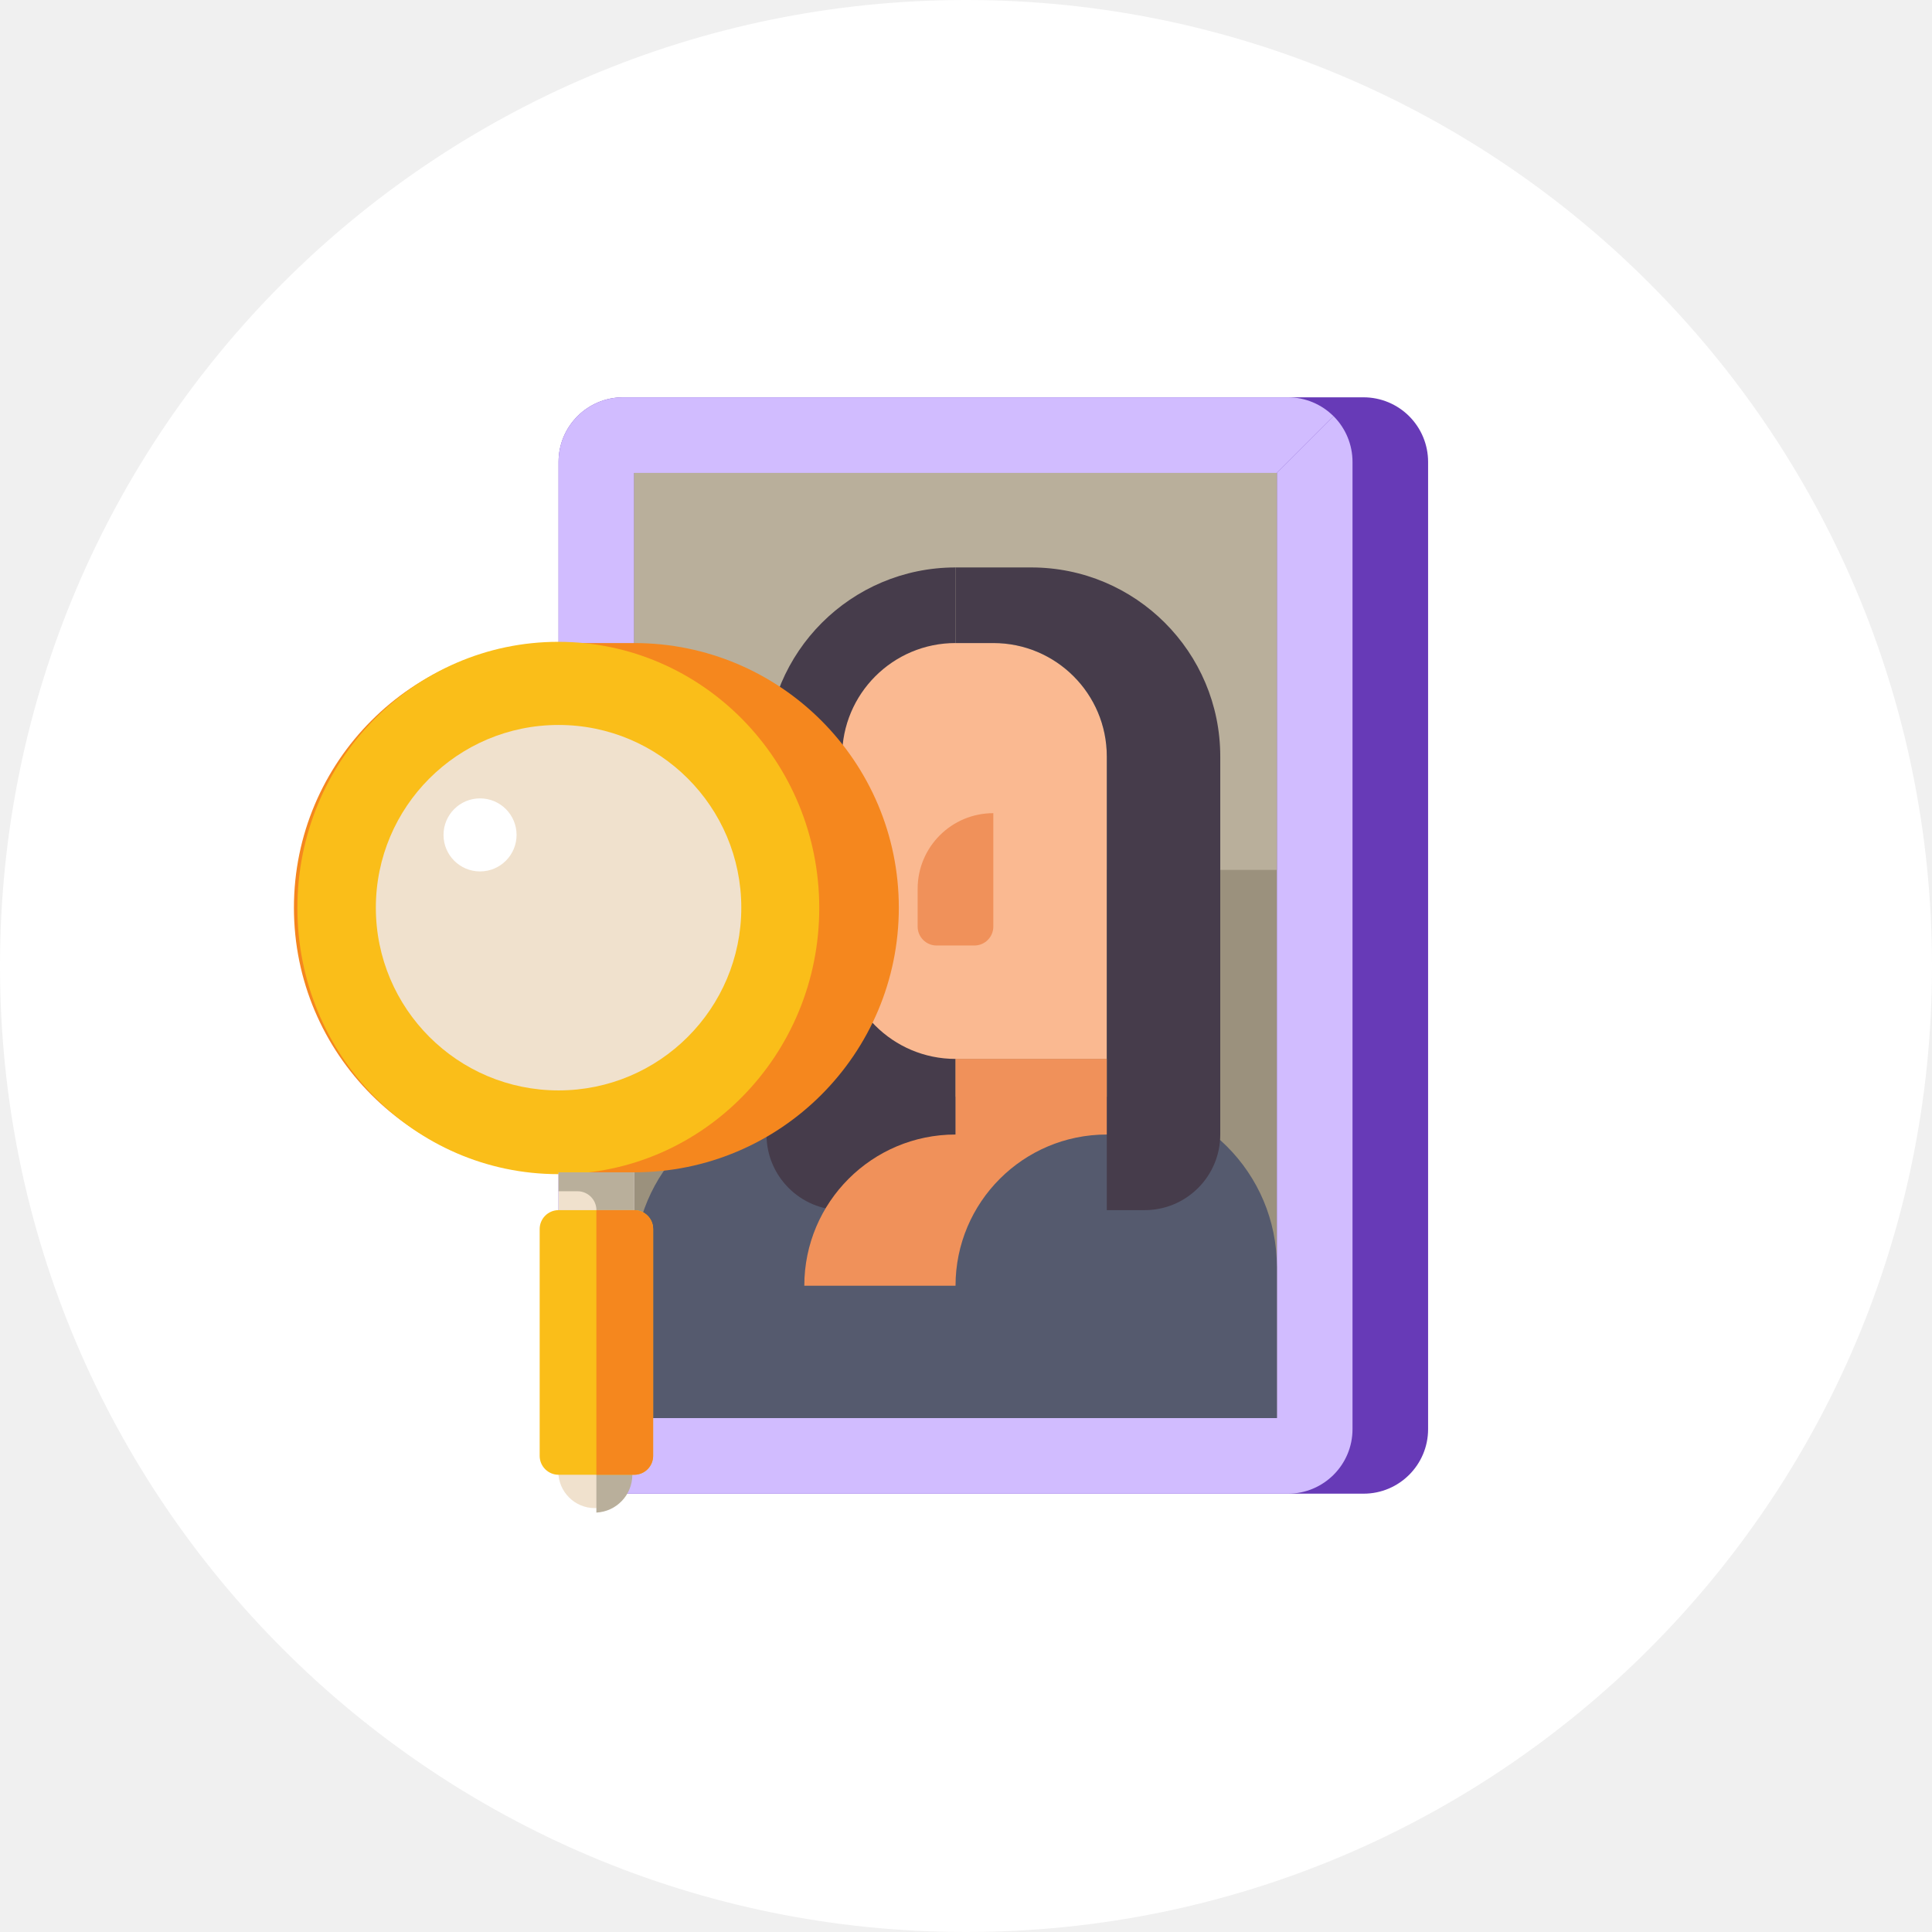
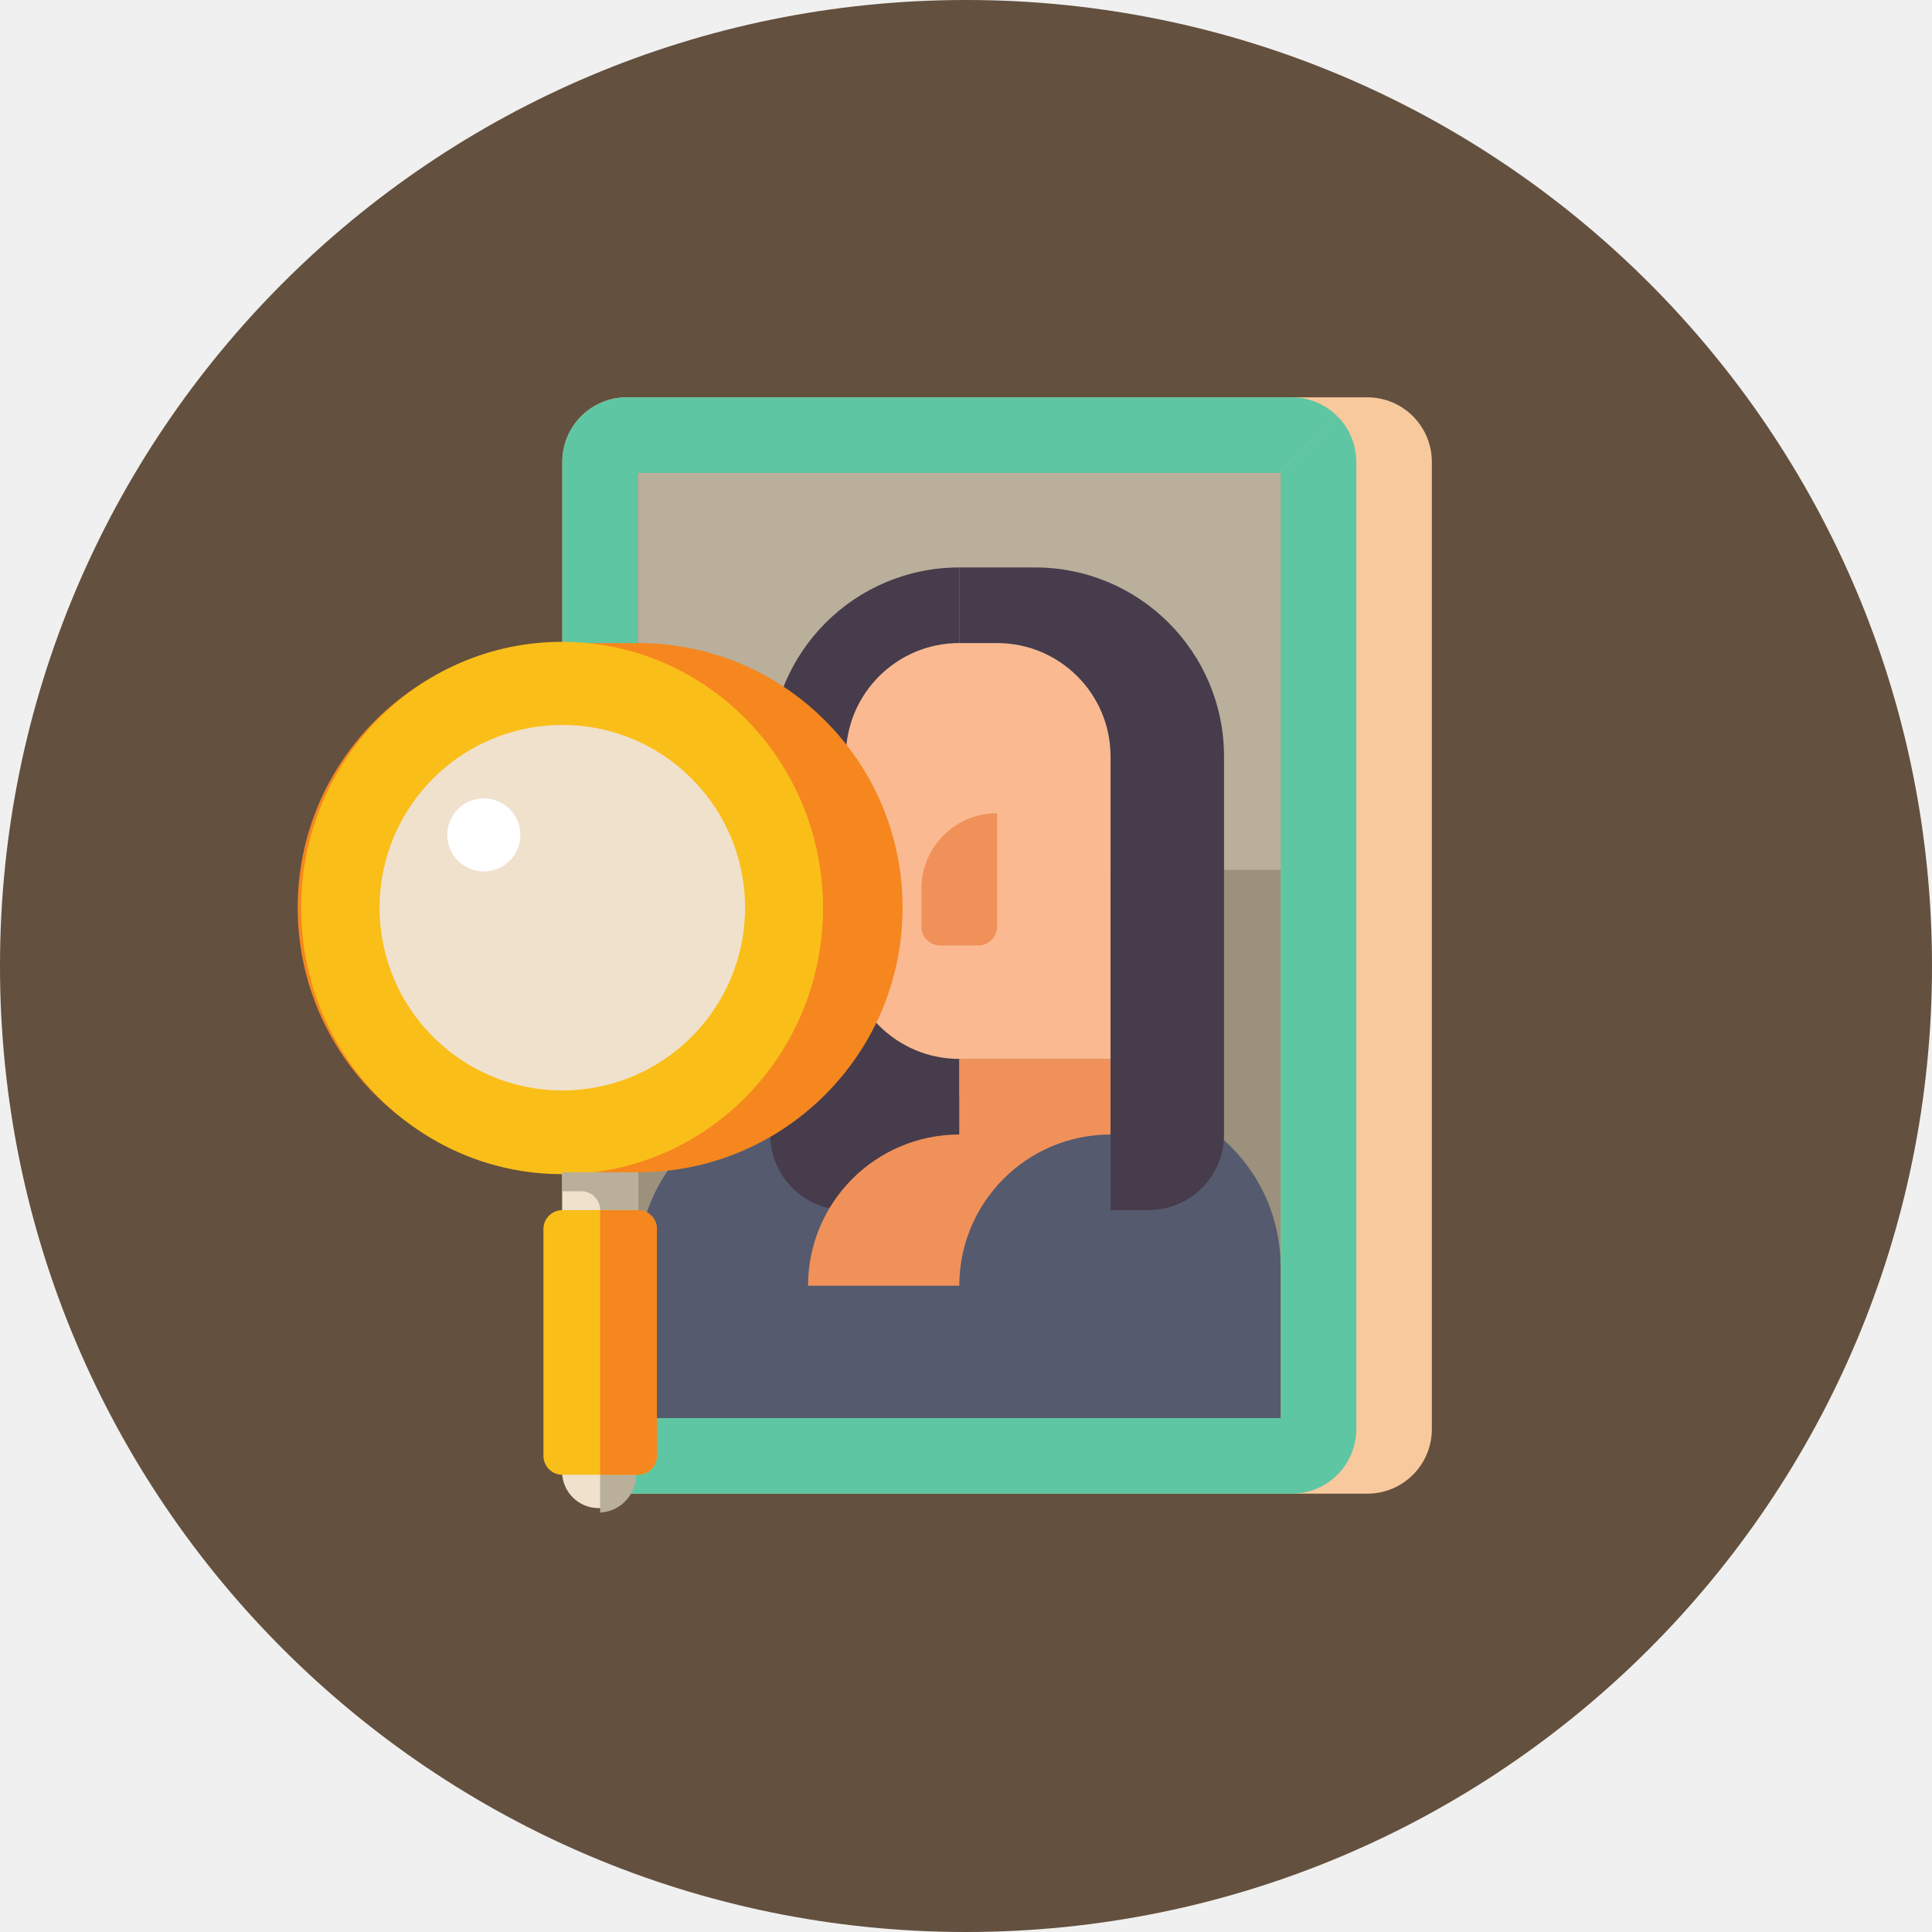
<svg xmlns="http://www.w3.org/2000/svg" width="163.336" height="163.336" viewBox="0 0 163.336 163.336">
  <g id="Grupo_1076884" data-name="Grupo 1076884" transform="translate(-264.332 -953.332)">
-     <circle id="Elipse_5614" data-name="Elipse 5614" cx="81.668" cy="81.668" r="81.668" transform="translate(264.332 953.332)" fill="#fff" />
-     <g id="Grupo_1072114" data-name="Grupo 1072114" transform="translate(311.529 990.722)">
-       <g id="Grupo_1072113" data-name="Grupo 1072113">
-         <path id="Trazado_838691" data-name="Trazado 838691" d="M103.21,60.556a1.27,1.27,0,0,0-1.27,1.27V84.148H41.37V13.058h9.248a1.27,1.27,0,0,0,1.27-1.27V2.54H80A1.27,1.27,0,1,0,80,0H50.617a1.271,1.271,0,0,0-.9.372l-10.493,10.5a1.267,1.267,0,0,0-.4.922V85.417a1.27,1.27,0,0,0,1.27,1.27H103.21a1.27,1.27,0,0,0,1.27-1.27V61.826A1.27,1.27,0,0,0,103.21,60.556ZM43.166,10.519l6.183-6.184v6.184Z" transform="translate(-38.83 0)" fill="#fff" />
-         <path id="Trazado_838692" data-name="Trazado 838692" d="M183.262,10.519h-1.37V1.27A1.27,1.27,0,0,0,180.622,0H162.946a1.27,1.27,0,1,0,0,2.54h16.406v7.98H133.29a1.27,1.27,0,0,0-1.27,1.27v26.3a1.27,1.27,0,0,0,1.27,1.27H140.7a1.27,1.27,0,1,0,0-2.54H134.56V13.059h48.7a3.983,3.983,0,0,1,3.979,3.979V38.179a6.5,6.5,0,0,0-3.989-1.364H146.234a1.27,1.27,0,0,0,0,2.54h33.119V56.293a1.27,1.27,0,0,0,2.54,0v-6.42h1.37a6.528,6.528,0,0,0,6.518-6.529V17.038a6.526,6.526,0,0,0-6.518-6.518Zm0,36.813h-1.37V39.355h1.36a3.994,3.994,0,0,1,3.989,3.989v.01A3.983,3.983,0,0,1,183.262,47.333Z" transform="translate(-116.242)" fill="#fff" />
-         <path id="Trazado_838693" data-name="Trazado 838693" d="M353.963,111.26a3.968,3.968,0,0,1,2.23.681,1.27,1.27,0,0,0,1.422-2.1,6.529,6.529,0,1,0-3.651,11.942,5.452,5.452,0,0,0,4.286-1.938,1.27,1.27,0,1,0-1.946-1.632,2.912,2.912,0,0,1-2.34,1.031,3.989,3.989,0,1,1,0-7.978Z" transform="translate(-295.184 -90.312)" fill="#fff" />
-         <path id="Trazado_838694" data-name="Trazado 838694" d="M272.836,115.249a6.529,6.529,0,1,0-6.529,6.529A6.536,6.536,0,0,0,272.836,115.249Zm-10.518,0a3.989,3.989,0,1,1,3.989,3.989A3.994,3.994,0,0,1,262.318,115.249Z" transform="translate(-222.369 -90.312)" fill="#fff" />
-         <path id="Trazado_838695" data-name="Trazado 838695" d="M195.271,121.778a6.529,6.529,0,1,0,0-13.058h-1.879a1.27,1.27,0,0,0-1.27,1.27v10.518a1.27,1.27,0,0,0,1.27,1.27h1.879Zm-.609-10.518a4.03,4.03,0,1,1,0,7.979Z" transform="translate(-166.168 -90.312)" fill="#fff" />
-         <path id="Trazado_838696" data-name="Trazado 838696" d="M100.954,373.653a1.27,1.27,0,0,0,1.27,1.27H144.3a1.27,1.27,0,0,0,0-2.54H102.224A1.27,1.27,0,0,0,100.954,373.653Z" transform="translate(-90.436 -309.334)" fill="#fff" />
-         <path id="Trazado_838697" data-name="Trazado 838697" d="M145.567,404.715a1.27,1.27,0,0,0-1.27-1.27H102.224a1.27,1.27,0,1,0,0,2.54H144.3A1.27,1.27,0,0,0,145.567,404.715Z" transform="translate(-90.436 -335.137)" fill="#fff" />
-         <path id="Trazado_838698" data-name="Trazado 838698" d="M102.224,434.507a1.27,1.27,0,0,0,0,2.54H125.89a1.27,1.27,0,0,0,0-2.54Z" transform="translate(-90.436 -360.94)" fill="#fff" />
-         <path id="Trazado_838699" data-name="Trazado 838699" d="M242,281.736h18.407a1.27,1.27,0,1,0,0-2.54H242a1.27,1.27,0,0,0,0,2.54Z" transform="translate(-206.55 -231.925)" fill="#fff" />
-         <path id="Trazado_838700" data-name="Trazado 838700" d="M242,312.8h18.407a1.27,1.27,0,1,0,0-2.54H242a1.27,1.27,0,1,0,0,2.54Z" transform="translate(-206.55 -257.728)" fill="#fff" />
-         <path id="Trazado_838701" data-name="Trazado 838701" d="M242,343.861h18.407a1.27,1.27,0,0,0,0-2.54H242a1.27,1.27,0,0,0,0,2.54Z" transform="translate(-206.55 -283.532)" fill="#fff" />
-         <path id="Trazado_838702" data-name="Trazado 838702" d="M140.2,279.337c-.483-1.547-2.124-1.279-2.457.117l-1.959,6.328-1.25-6.317a1.27,1.27,0,1,0-2.491.493l2.049,10.36a1.514,1.514,0,0,0,2.907.126l1.987-6.419,1.978,6.421a1.514,1.514,0,0,0,2.907-.129l2.057-10.338a1.27,1.27,0,1,0-2.491-.5l-1.254,6.3Z" transform="translate(-116.239 -231.17)" fill="#fff" />
-       </g>
-     </g>
-     <g id="Grupo_1076933" data-name="Grupo 1076933" transform="translate(273.182 962.922)">
+     <circle id="Elipse_5614" data-name="Elipse 5614" cx="81.668" cy="81.668" r="81.668" transform="translate(264.332 953.332)" fill="#63503e" />
+     <g id="Grupo_1076933" data-name="Grupo 1076933" transform="translate(273.5 962.922)">
      <g id="Grupo_1076911" data-name="Grupo 1076911" transform="translate(38.373 24)">
        <g id="Grupo_1076889" data-name="Grupo 1076889" transform="translate(0 0)">
          <g id="Grupo_1076888" data-name="Grupo 1076888">
-             <path id="Trazado_838720" data-name="Trazado 838720" d="M199.914,25.6a5.457,5.457,0,0,0-3.858-1.6h-62.6A5.456,5.456,0,0,0,128,29.456v81.777a5.456,5.456,0,0,0,5.456,5.456h62.6a5.456,5.456,0,0,0,5.456-5.456V29.456a5.458,5.458,0,0,0-1.6-3.858Zm-11.187,84.7H134.392v-79.9h54.335Z" transform="translate(-128 -24)" fill="#673ab7" />
+             <path id="Trazado_838720" data-name="Trazado 838720" d="M199.914,25.6a5.457,5.457,0,0,0-3.858-1.6h-62.6A5.456,5.456,0,0,0,128,29.456v81.777a5.456,5.456,0,0,0,5.456,5.456h62.6a5.456,5.456,0,0,0,5.456-5.456V29.456a5.458,5.458,0,0,0-1.6-3.858Zm-11.187,84.7H134.392v-79.9h54.335Z" transform="translate(-128 -24)" fill="#f7c99c" />
          </g>
        </g>
        <g id="Grupo_1076891" data-name="Grupo 1076891" transform="translate(1.598 1.598)">
          <g id="Grupo_1076890" data-name="Grupo 1076890">
-             <path id="Trazado_838721" data-name="Trazado 838721" d="M195.129,36.794,199.924,32a5.457,5.457,0,0,1,1.6,3.858v81.777a5.456,5.456,0,0,1-5.456,5.456H139.858a5.457,5.457,0,0,1-3.858-1.6l4.794-4.794h54.335Z" transform="translate(-136 -32)" fill="#d1bcff" />
+             <path id="Trazado_838721" data-name="Trazado 838721" d="M195.129,36.794,199.924,32a5.457,5.457,0,0,1,1.6,3.858v81.777a5.456,5.456,0,0,1-5.456,5.456H139.858a5.457,5.457,0,0,1-3.858-1.6l4.794-4.794h54.335Z" transform="translate(-136 -32)" fill="#5ec6a3" />
          </g>
        </g>
        <g id="Grupo_1076893" data-name="Grupo 1076893" transform="translate(0)">
          <g id="Grupo_1076892" data-name="Grupo 1076892">
-             <path id="Trazado_838722" data-name="Trazado 838722" d="M134.392,110.3l-4.794,4.794a5.457,5.457,0,0,1-1.6-3.858V29.456A5.456,5.456,0,0,1,133.456,24h56.207a5.457,5.457,0,0,1,3.858,1.6l-4.794,4.794H134.392Z" transform="translate(-128 -24)" fill="#d1bcff" />
+             <path id="Trazado_838722" data-name="Trazado 838722" d="M134.392,110.3l-4.794,4.794a5.457,5.457,0,0,1-1.6-3.858V29.456A5.456,5.456,0,0,1,133.456,24h56.207a5.457,5.457,0,0,1,3.858,1.6l-4.794,4.794H134.392Z" transform="translate(-128 -24)" fill="#5ec6a3" />
          </g>
        </g>
        <g id="Grupo_1076895" data-name="Grupo 1076895" transform="translate(6.392 6.392)">
          <g id="Grupo_1076894" data-name="Grupo 1076894">
            <path id="Trazado_838723" data-name="Trazado 838723" d="M160,56h54.335v79.9H160Z" transform="translate(-160 -56)" fill="#9b917d" />
          </g>
        </g>
        <g id="Grupo_1076897" data-name="Grupo 1076897" transform="translate(6.392 6.392)">
          <g id="Grupo_1076896" data-name="Grupo 1076896">
            <path id="Trazado_838724" data-name="Trazado 838724" d="M160,56h54.335V89.56H160Z" transform="translate(-160 -56)" fill="#b9af9b" />
          </g>
        </g>
        <g id="Grupo_1076910" data-name="Grupo 1076910" transform="translate(6.392 14.383)">
          <g id="Grupo_1076899" data-name="Grupo 1076899" transform="translate(0 44.747)">
            <g id="Grupo_1076898" data-name="Grupo 1076898">
              <path id="Trazado_838725" data-name="Trazado 838725" d="M199.952,320H174.383A14.383,14.383,0,0,0,160,334.383v12.785h54.335V334.383A14.383,14.383,0,0,0,199.952,320Z" transform="translate(-160 -320)" fill="#555a6e" />
            </g>
          </g>
          <g id="Grupo_1076901" data-name="Grupo 1076901" transform="translate(11.187)">
            <g id="Grupo_1076900" data-name="Grupo 1076900">
              <path id="Trazado_838726" data-name="Trazado 838726" d="M216,111.981v31.962a6.392,6.392,0,0,0,6.392,6.392h9.589V96A15.981,15.981,0,0,0,216,111.981Z" transform="translate(-216 -96)" fill="#463c4b" />
            </g>
          </g>
          <g id="Grupo_1076903" data-name="Grupo 1076903" transform="translate(17.579 6.392)">
            <g id="Grupo_1076902" data-name="Grupo 1076902">
              <path id="Trazado_838727" data-name="Trazado 838727" d="M270.373,163.158H257.589A9.588,9.588,0,0,1,248,153.569V137.589A9.588,9.588,0,0,1,257.589,128h3.2a9.588,9.588,0,0,1,9.589,9.589Z" transform="translate(-248 -128)" fill="#fab991" />
            </g>
          </g>
          <g id="Grupo_1076905" data-name="Grupo 1076905" transform="translate(27.168)">
            <g id="Grupo_1076904" data-name="Grupo 1076904">
              <path id="Trazado_838728" data-name="Trazado 838728" d="M296,96v6.392h3.2a9.588,9.588,0,0,1,9.589,9.589v38.354h3.2a6.392,6.392,0,0,0,6.392-6.392V111.981A15.981,15.981,0,0,0,302.392,96Z" transform="translate(-296 -96)" fill="#463c4b" />
            </g>
          </g>
          <g id="Grupo_1076907" data-name="Grupo 1076907" transform="translate(14.383 41.55)">
            <g id="Grupo_1076906" data-name="Grupo 1076906">
              <path id="Trazado_838729" data-name="Trazado 838729" d="M244.785,304v6.392A12.785,12.785,0,0,0,232,323.177h12.785a12.785,12.785,0,0,1,12.785-12.785V304Z" transform="translate(-232 -304)" fill="#f0915a" />
            </g>
          </g>
          <g id="Grupo_1076909" data-name="Grupo 1076909" transform="translate(23.971 20.775)">
            <g id="Grupo_1076908" data-name="Grupo 1076908">
              <path id="Trazado_838730" data-name="Trazado 838730" d="M284.794,211.187h-3.2a1.6,1.6,0,0,1-1.6-1.6v-3.2A6.392,6.392,0,0,1,286.392,200v9.589A1.6,1.6,0,0,1,284.794,211.187Z" transform="translate(-280 -200)" fill="#f0915a" />
            </g>
          </g>
        </g>
      </g>
      <g id="Grupo_1076932" data-name="Grupo 1076932" transform="translate(16 44.671)">
        <g id="Grupo_1076913" data-name="Grupo 1076913" transform="translate(22.353 67.063)">
          <g id="Grupo_1076912" data-name="Grupo 1076912" transform="translate(0 0)">
            <circle id="Elipse_5615" data-name="Elipse 5615" cx="3.088" cy="3.088" r="3.088" fill="#f0e1cd" />
          </g>
        </g>
        <g id="Grupo_1076915" data-name="Grupo 1076915" transform="translate(25.569 67.224)">
          <g id="Grupo_1076914" data-name="Grupo 1076914" transform="translate(0 0)">
            <path id="Trazado_838731" data-name="Trazado 838731" d="M144,464v6.392A3.2,3.2,0,0,0,144,464Z" transform="translate(-144 -464)" fill="#b9af9b" />
          </g>
        </g>
        <g id="Grupo_1076917" data-name="Grupo 1076917" transform="translate(0 0.104)">
          <g id="Grupo_1076916" data-name="Grupo 1076916">
            <path id="Trazado_838732" data-name="Trazado 838732" d="M44.766,172.747H38.373a22.373,22.373,0,0,1,0-44.747h6.392a22.373,22.373,0,1,1,0,44.747Z" transform="translate(-16 -128)" fill="#f5871e" />
          </g>
        </g>
        <g id="Grupo_1076919" data-name="Grupo 1076919" transform="translate(0.292 0)">
          <g id="Grupo_1076918" data-name="Grupo 1076918" transform="translate(0)">
            <ellipse id="Elipse_5616" data-name="Elipse 5616" cx="22.06" cy="22.502" rx="22.06" ry="22.502" fill="#fabe19" />
          </g>
        </g>
        <g id="Grupo_1076921" data-name="Grupo 1076921" transform="translate(6.925 7.029)">
          <g id="Grupo_1076920" data-name="Grupo 1076920">
            <circle id="Elipse_5617" data-name="Elipse 5617" cx="15.448" cy="15.448" r="15.448" fill="#f0e1cd" />
          </g>
        </g>
        <g id="Grupo_1076923" data-name="Grupo 1076923" transform="translate(12.646 13.236)">
          <g id="Grupo_1076922" data-name="Grupo 1076922" transform="translate(0 0)">
            <circle id="Elipse_5618" data-name="Elipse 5618" cx="3.088" cy="3.088" r="3.088" fill="#fff" />
          </g>
        </g>
        <g id="Grupo_1076925" data-name="Grupo 1076925" transform="translate(22.373 44.85)">
          <g id="Grupo_1076924" data-name="Grupo 1076924">
            <path id="Trazado_838733" data-name="Trazado 838733" d="M128,352h6.392v3.2H128Z" transform="translate(-128 -352)" fill="#f0e1cd" />
          </g>
        </g>
        <g id="Grupo_1076927" data-name="Grupo 1076927" transform="translate(22.373 44.85)">
          <g id="Grupo_1076926" data-name="Grupo 1076926">
            <path id="Trazado_838734" data-name="Trazado 838734" d="M128,352v1.6h1.6a1.6,1.6,0,0,1,1.6,1.6h3.2V352Z" transform="translate(-128 -352)" fill="#b9af9b" />
          </g>
        </g>
        <g id="Grupo_1076929" data-name="Grupo 1076929" transform="translate(20.775 48.047)">
          <g id="Grupo_1076928" data-name="Grupo 1076928">
            <path id="Trazado_838735" data-name="Trazado 838735" d="M127.99,390.373H121.6a1.6,1.6,0,0,1-1.6-1.6V369.6a1.6,1.6,0,0,1,1.6-1.6h6.392a1.6,1.6,0,0,1,1.6,1.6v19.177A1.6,1.6,0,0,1,127.99,390.373Z" transform="translate(-120 -368)" fill="#fabe19" />
          </g>
        </g>
        <g id="Grupo_1076931" data-name="Grupo 1076931" transform="translate(25.569 48.047)">
          <g id="Grupo_1076930" data-name="Grupo 1076930">
            <path id="Trazado_838736" data-name="Trazado 838736" d="M147.2,390.373H144V368h3.2a1.6,1.6,0,0,1,1.6,1.6v19.177A1.6,1.6,0,0,1,147.2,390.373Z" transform="translate(-144 -368)" fill="#f5871e" />
          </g>
        </g>
      </g>
    </g>
  </g>
</svg>
